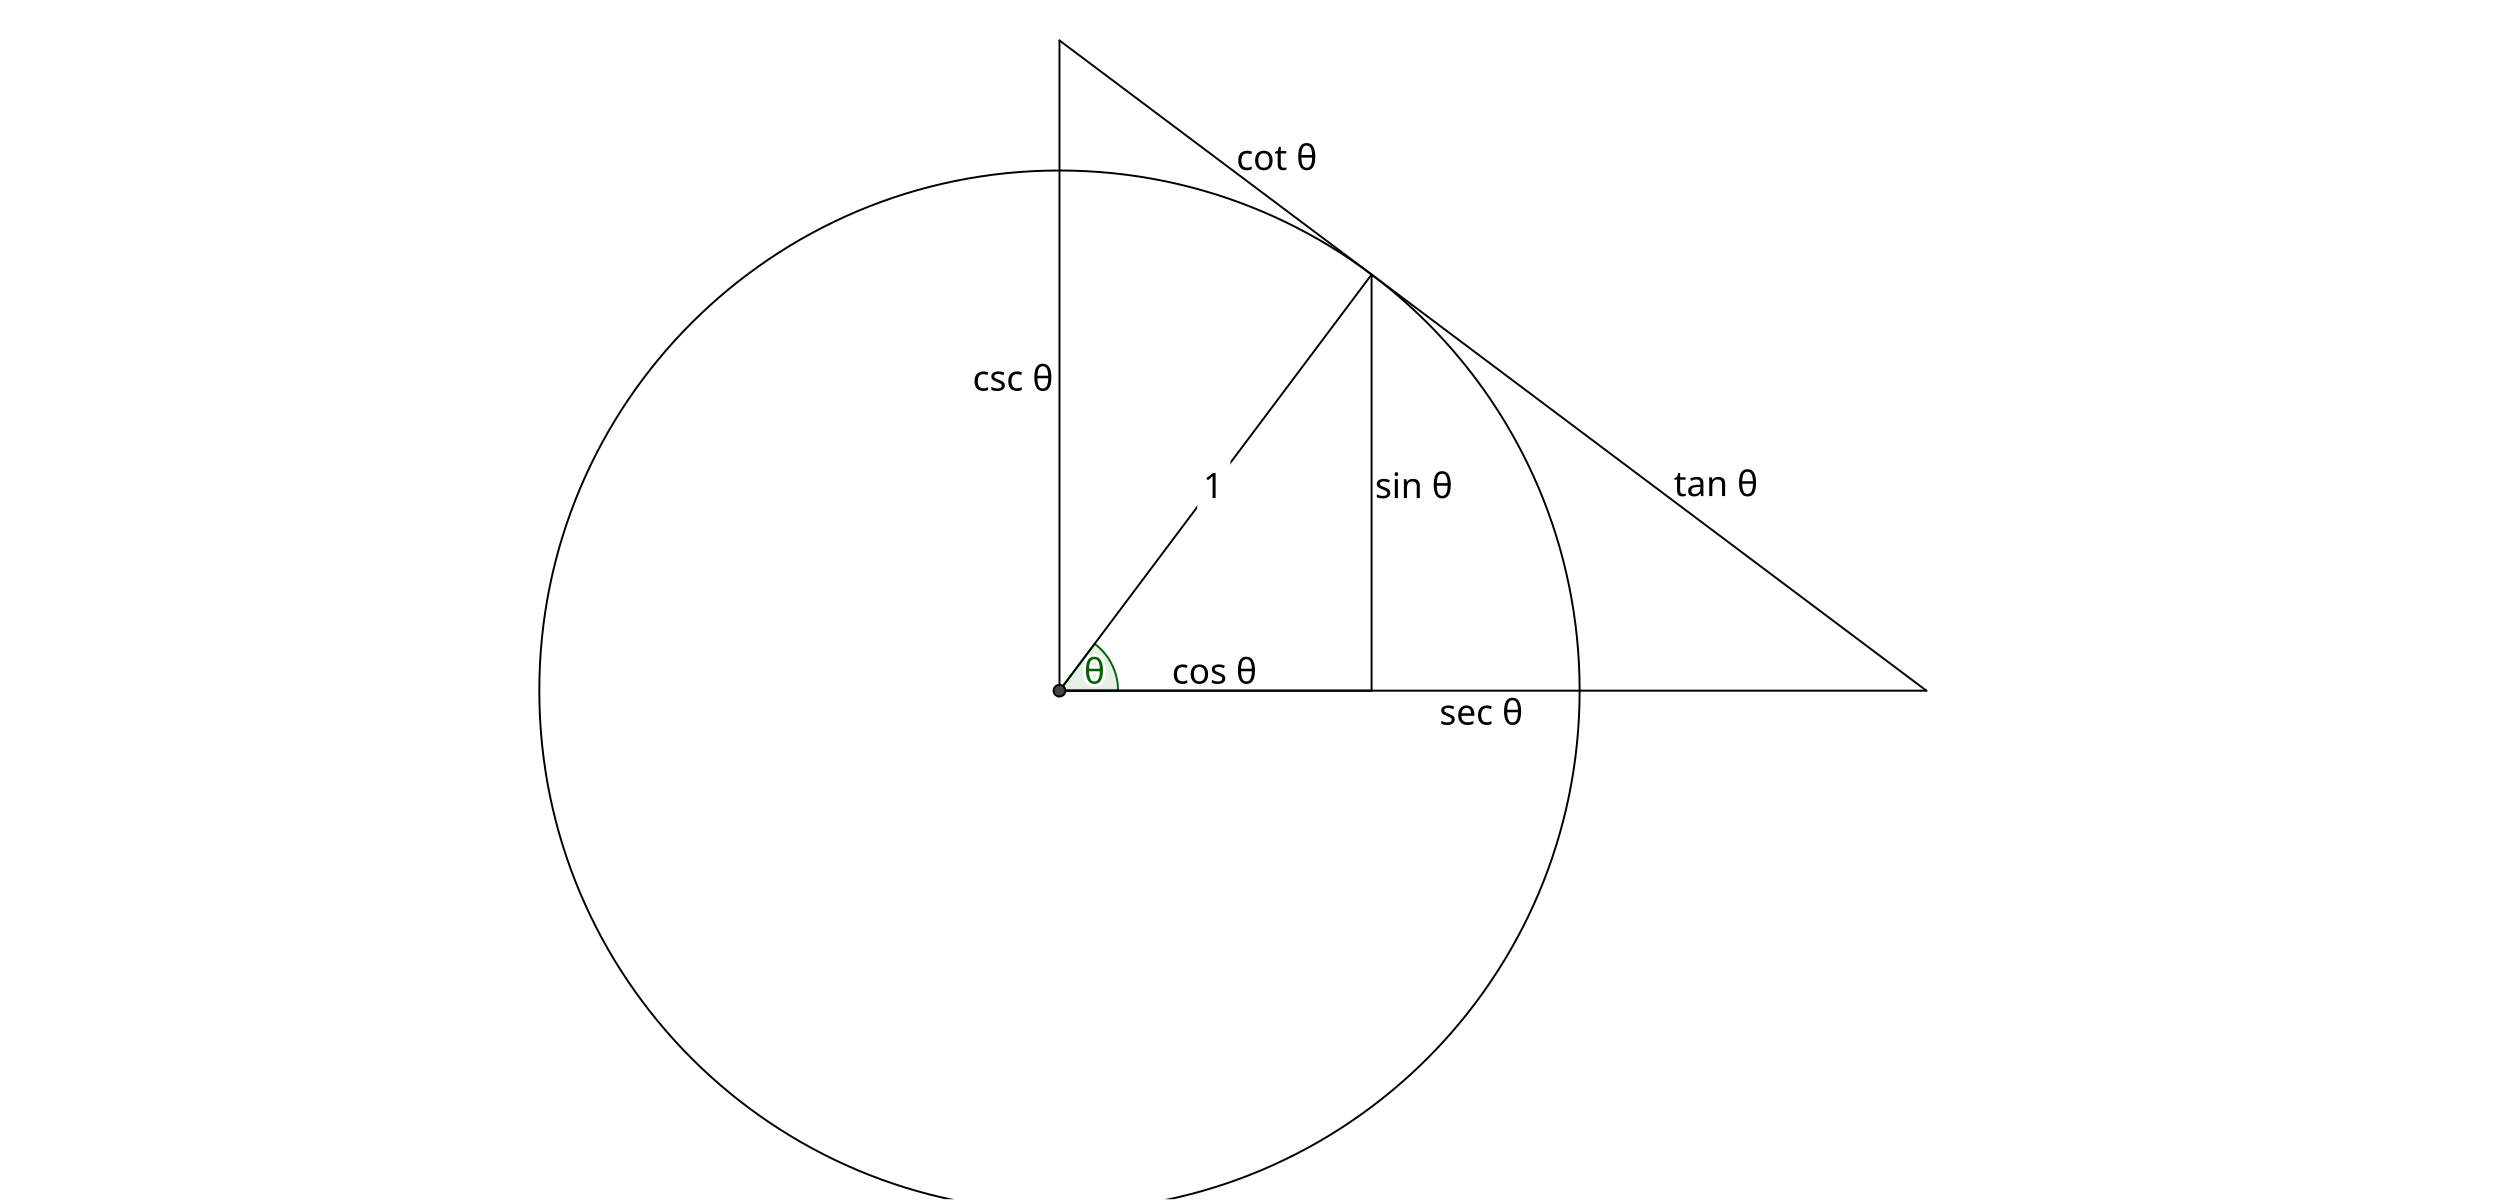
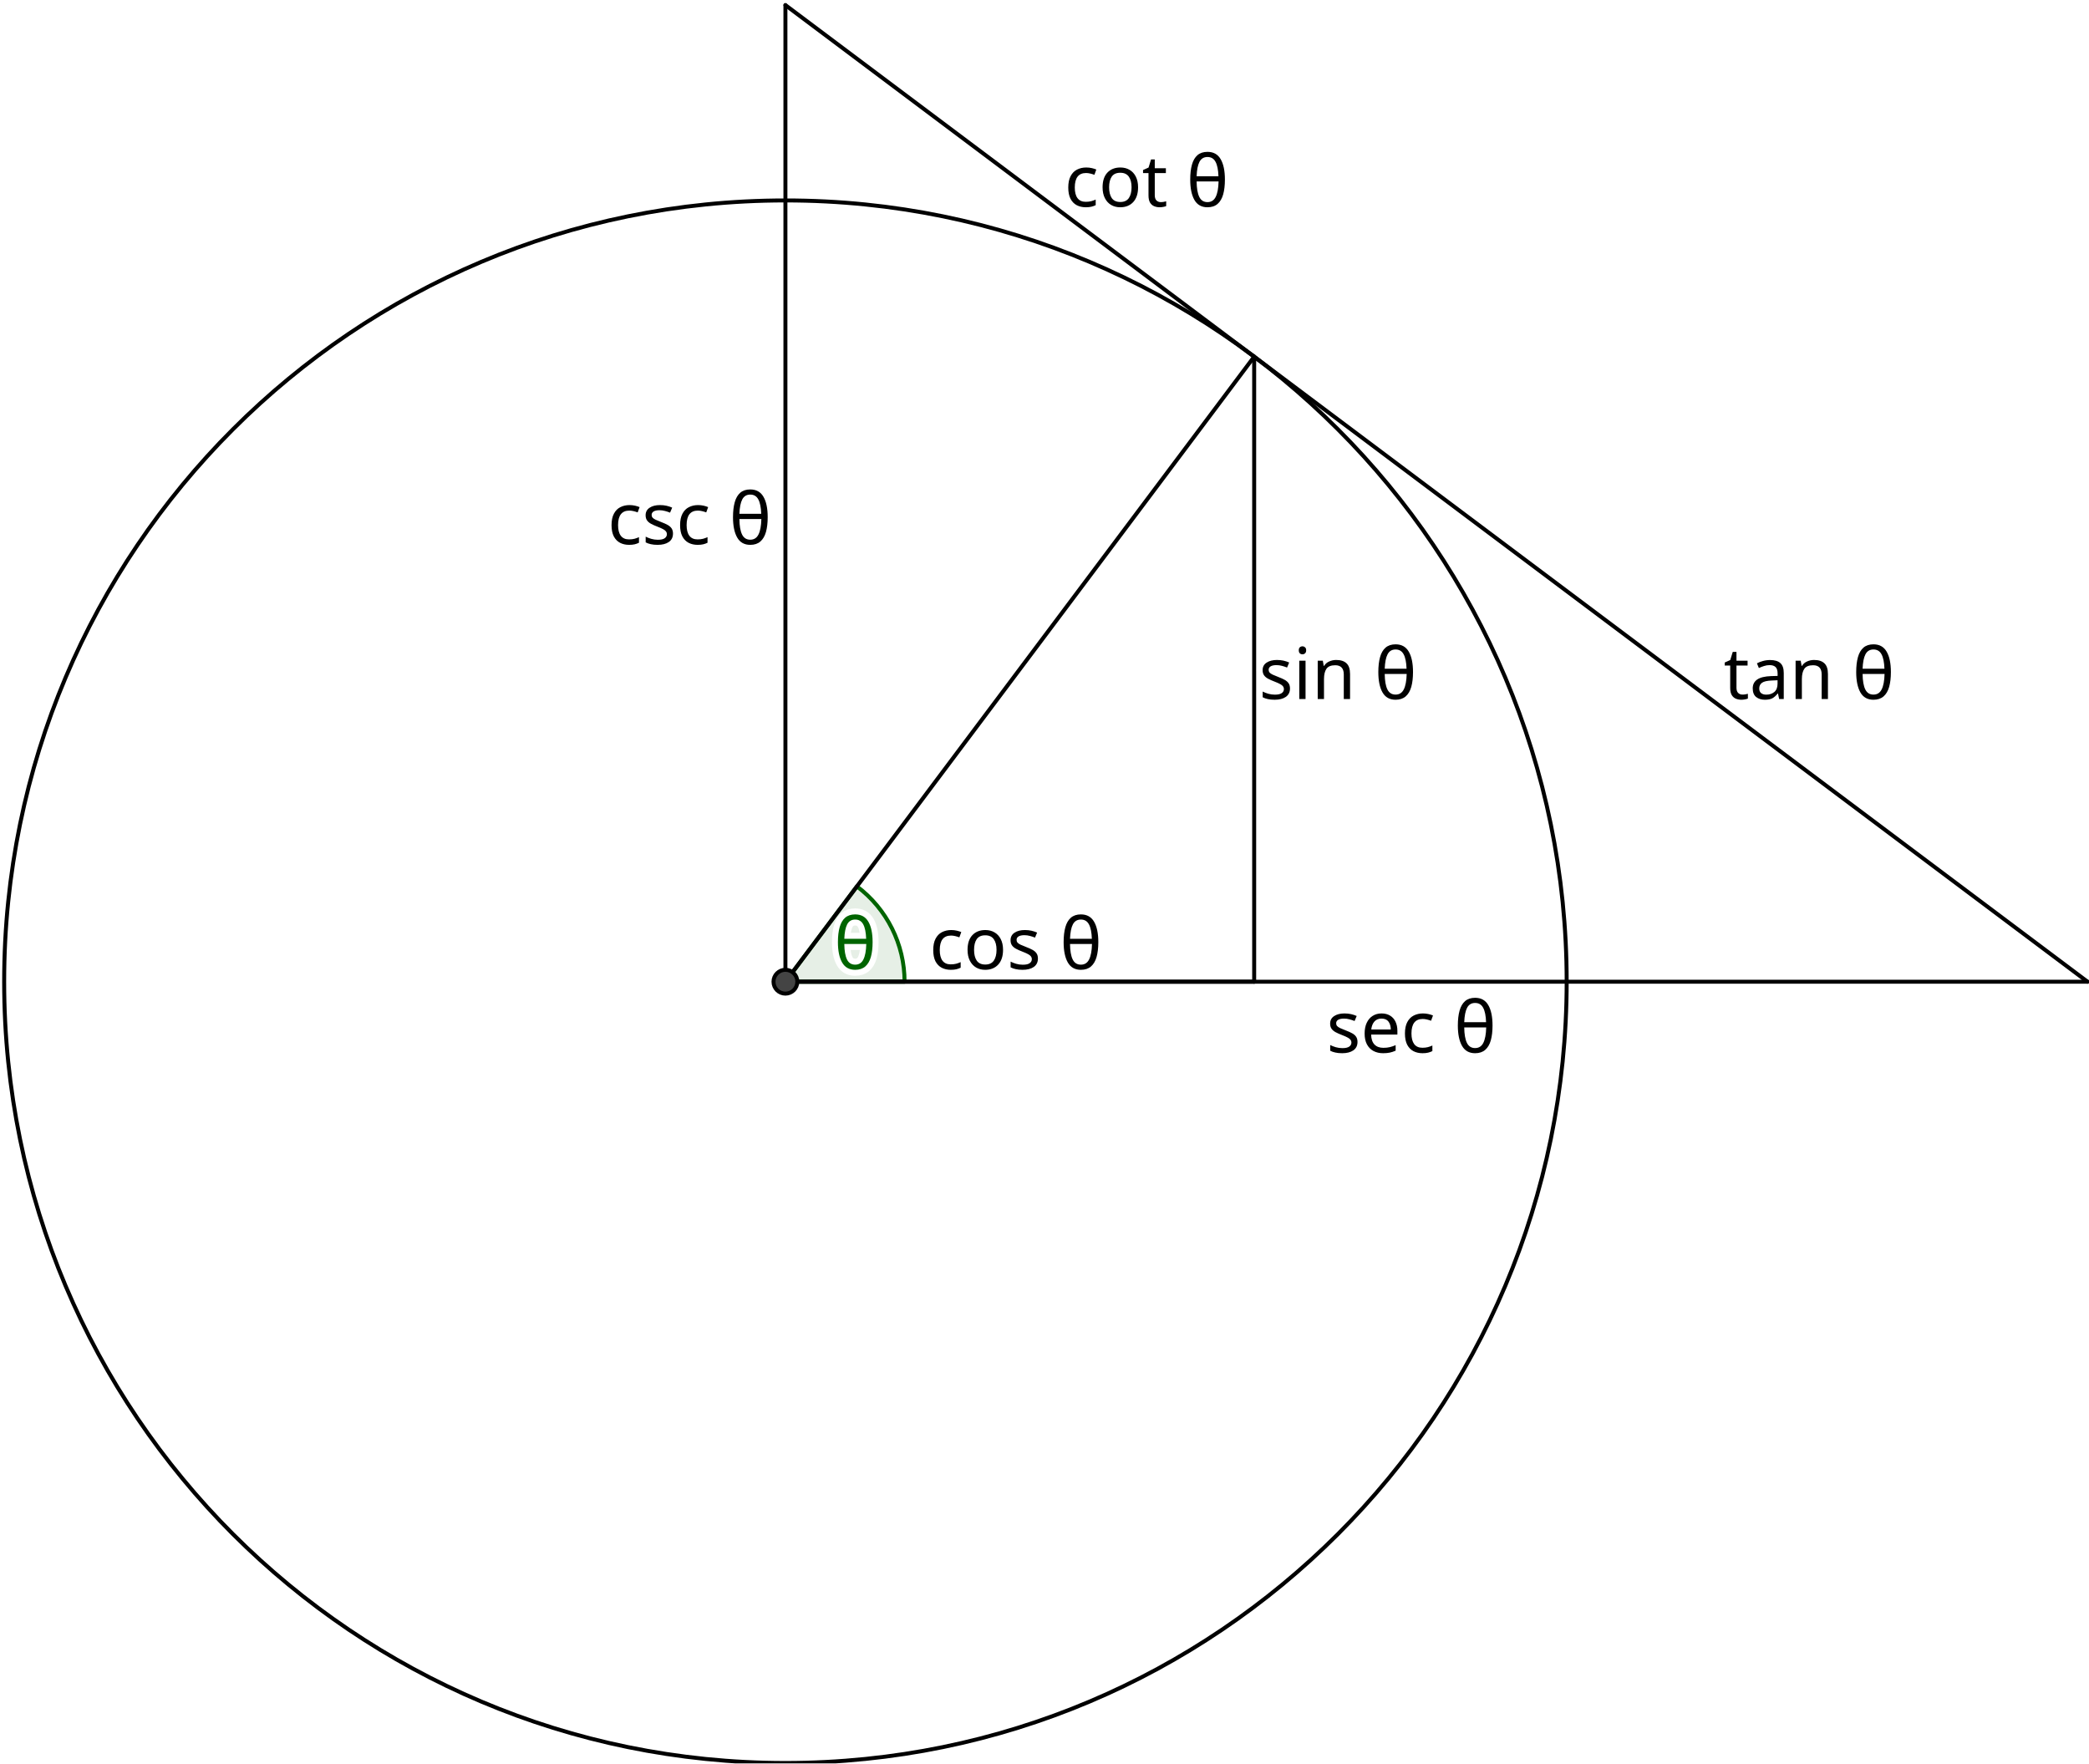
- <svg xmlns="http://www.w3.org/2000/svg" version="1.1" width="1280" height="614">
+ <svg xmlns="http://www.w3.org/2000/svg" version="1.1" width="526" height="444">
  <defs>
-     <clipPath id="SAoOGVEuHRgP">
-       <path fill="none" stroke="none" d=" M 0 0 L 1280 0 L 1280 614 L 0 614 L 0 0 Z" />
+     <clipPath id="VkimabCMuAWU">
+       <path fill="none" stroke="none" d=" M 0 0 L 526 0 L 526 444 L 0 444 L 0 0 Z" />
    </clipPath>
  </defs>
-   <g transform="scale(1,1)" clip-path="url(#SAoOGVEuHRgP)">
+   <g transform="scale(1,1)" clip-path="url(#VkimabCMuAWU)">
    <g>
-       <rect fill="rgb(255,255,255)" stroke="none" x="0" y="0" width="1280" height="614" fill-opacity="1" />
-       <path fill="none" stroke="rgb(0,0,0)" paint-order="fill stroke markers" d=" M 808.772 353.622 C 808.772 500.707 689.536 619.943 542.451 619.943 C 395.365 619.943 276.129 500.707 276.129 353.622 C 276.129 206.536 395.365 87.3 542.451 87.3 C 689.536 87.3 808.772 206.536 808.772 353.622 Z" stroke-opacity="1" stroke-linecap="round" stroke-linejoin="round" stroke-miterlimit="10" />
-       <path fill="rgb(0,100,0)" stroke="none" paint-order="stroke fill markers" d=" M 572.451 353.622 C 572.451 344.179 568.005 335.287 560.451 329.622 L 542.451 353.622 Z" fill-opacity="0.098" />
-       <path fill="none" stroke="rgb(0,100,0)" paint-order="fill stroke markers" d=" M 572.451 353.622 C 572.451 344.179 568.005 335.287 560.451 329.622 L 542.451 353.622 Z" stroke-opacity="1" stroke-linecap="round" stroke-linejoin="round" stroke-miterlimit="10" />
-       <text fill="rgb(0,100,0)" stroke="none" font-family="geogebra-sans-serif, sans-serif" font-size="18px" font-style="normal" font-weight="normal" text-decoration="normal" x="555" y="350" text-anchor="start" dominant-baseline="alphabetic" fill-opacity="1">θ</text>
-       <text fill="none" stroke="rgb(255,255,255)" font-family="geogebra-sans-serif, sans-serif" font-size="18px" font-style="normal" font-weight="normal" text-decoration="normal" x="555" y="350" text-anchor="start" dominant-baseline="alphabetic" stroke-opacity="1" stroke-linejoin="bevel" stroke-miterlimit="10" stroke-width="3">θ</text>
-       <text fill="rgb(0,100,0)" stroke="none" font-family="geogebra-sans-serif, sans-serif" font-size="18px" font-style="normal" font-weight="normal" text-decoration="normal" x="555" y="350" text-anchor="start" dominant-baseline="alphabetic" fill-opacity="1">θ</text>
-       <path fill="none" stroke="rgb(0,0,0)" paint-order="fill stroke markers" d=" M 542.451 353.622 L 702.244 353.622" stroke-opacity="1" stroke-linecap="round" stroke-linejoin="round" stroke-miterlimit="10" />
-       <text fill="rgb(0,0,0)" stroke="none" font-family="geogebra-sans-serif, sans-serif" font-size="18px" font-style="normal" font-weight="normal" text-decoration="normal" x="600" y="350" text-anchor="start" dominant-baseline="alphabetic" fill-opacity="1">cos θ</text>
-       <text fill="none" stroke="rgb(255,255,255)" font-family="geogebra-sans-serif, sans-serif" font-size="18px" font-style="normal" font-weight="normal" text-decoration="normal" x="600" y="350" text-anchor="start" dominant-baseline="alphabetic" stroke-opacity="1" stroke-linejoin="bevel" stroke-miterlimit="10" stroke-width="3">cos θ</text>
-       <text fill="rgb(0,0,0)" stroke="none" font-family="geogebra-sans-serif, sans-serif" font-size="18px" font-style="normal" font-weight="normal" text-decoration="normal" x="600" y="350" text-anchor="start" dominant-baseline="alphabetic" fill-opacity="1">cos θ</text>
-       <path fill="none" stroke="rgb(0,0,0)" paint-order="fill stroke markers" d=" M 542.451 353.622 L 702.244 140.565" stroke-opacity="1" stroke-linecap="round" stroke-linejoin="round" stroke-miterlimit="10" />
-       <path fill="none" stroke="rgb(0,0,0)" paint-order="fill stroke markers" d=" M 702.244 353.622 L 702.244 140.565" stroke-opacity="1" stroke-linecap="round" stroke-linejoin="round" stroke-miterlimit="10" />
-       <text fill="rgb(0,0,0)" stroke="none" font-family="geogebra-sans-serif, sans-serif" font-size="18px" font-style="normal" font-weight="normal" text-decoration="normal" x="704" y="255" text-anchor="start" dominant-baseline="alphabetic" fill-opacity="1">sin θ</text>
-       <text fill="none" stroke="rgb(255,255,255)" font-family="geogebra-sans-serif, sans-serif" font-size="18px" font-style="normal" font-weight="normal" text-decoration="normal" x="704" y="255" text-anchor="start" dominant-baseline="alphabetic" stroke-opacity="1" stroke-linejoin="bevel" stroke-miterlimit="10" stroke-width="3">sin θ</text>
-       <text fill="rgb(0,0,0)" stroke="none" font-family="geogebra-sans-serif, sans-serif" font-size="18px" font-style="normal" font-weight="normal" text-decoration="normal" x="704" y="255" text-anchor="start" dominant-baseline="alphabetic" fill-opacity="1">sin θ</text>
-       <path fill="none" stroke="rgb(0,0,0)" paint-order="fill stroke markers" d=" M 702.244 140.565 L 986.32 353.622" stroke-opacity="1" stroke-linecap="round" stroke-linejoin="round" stroke-miterlimit="10" />
-       <text fill="rgb(0,0,0)" stroke="none" font-family="geogebra-sans-serif, sans-serif" font-size="18px" font-style="normal" font-weight="normal" text-decoration="normal" x="857" y="254" text-anchor="start" dominant-baseline="alphabetic" fill-opacity="1">tan θ</text>
-       <text fill="none" stroke="rgb(255,255,255)" font-family="geogebra-sans-serif, sans-serif" font-size="18px" font-style="normal" font-weight="normal" text-decoration="normal" x="857" y="254" text-anchor="start" dominant-baseline="alphabetic" stroke-opacity="1" stroke-linejoin="bevel" stroke-miterlimit="10" stroke-width="3">tan θ</text>
-       <text fill="rgb(0,0,0)" stroke="none" font-family="geogebra-sans-serif, sans-serif" font-size="18px" font-style="normal" font-weight="normal" text-decoration="normal" x="857" y="254" text-anchor="start" dominant-baseline="alphabetic" fill-opacity="1">tan θ</text>
-       <path fill="none" stroke="rgb(0,0,0)" paint-order="fill stroke markers" d=" M 702.244 140.565 L 542.451 20.72" stroke-opacity="1" stroke-linecap="round" stroke-linejoin="round" stroke-miterlimit="10" />
-       <text fill="rgb(0,0,0)" stroke="none" font-family="geogebra-sans-serif, sans-serif" font-size="18px" font-style="normal" font-weight="normal" text-decoration="normal" x="633" y="87" text-anchor="start" dominant-baseline="alphabetic" fill-opacity="1">cot θ</text>
-       <text fill="none" stroke="rgb(255,255,255)" font-family="geogebra-sans-serif, sans-serif" font-size="18px" font-style="normal" font-weight="normal" text-decoration="normal" x="633" y="87" text-anchor="start" dominant-baseline="alphabetic" stroke-opacity="1" stroke-linejoin="bevel" stroke-miterlimit="10" stroke-width="3">cot θ</text>
-       <text fill="rgb(0,0,0)" stroke="none" font-family="geogebra-sans-serif, sans-serif" font-size="18px" font-style="normal" font-weight="normal" text-decoration="normal" x="633" y="87" text-anchor="start" dominant-baseline="alphabetic" fill-opacity="1">cot θ</text>
-       <path fill="none" stroke="rgb(0,0,0)" paint-order="fill stroke markers" d=" M 542.451 353.622 L 986.32 353.622" stroke-opacity="1" stroke-linecap="round" stroke-linejoin="round" stroke-miterlimit="10" />
-       <text fill="rgb(0,0,0)" stroke="none" font-family="geogebra-sans-serif, sans-serif" font-size="18px" font-style="normal" font-weight="normal" text-decoration="normal" x="737" y="371" text-anchor="start" dominant-baseline="alphabetic" fill-opacity="1">sec θ</text>
-       <text fill="none" stroke="rgb(255,255,255)" font-family="geogebra-sans-serif, sans-serif" font-size="18px" font-style="normal" font-weight="normal" text-decoration="normal" x="737" y="371" text-anchor="start" dominant-baseline="alphabetic" stroke-opacity="1" stroke-linejoin="bevel" stroke-miterlimit="10" stroke-width="3">sec θ</text>
-       <text fill="rgb(0,0,0)" stroke="none" font-family="geogebra-sans-serif, sans-serif" font-size="18px" font-style="normal" font-weight="normal" text-decoration="normal" x="737" y="371" text-anchor="start" dominant-baseline="alphabetic" fill-opacity="1">sec θ</text>
-       <path fill="none" stroke="rgb(0,0,0)" paint-order="fill stroke markers" d=" M 542.451 353.622 L 542.451 20.72" stroke-opacity="1" stroke-linecap="round" stroke-linejoin="round" stroke-miterlimit="10" />
-       <text fill="rgb(0,0,0)" stroke="none" font-family="geogebra-sans-serif, sans-serif" font-size="18px" font-style="normal" font-weight="normal" text-decoration="normal" x="498" y="200" text-anchor="start" dominant-baseline="alphabetic" fill-opacity="1">csc θ</text>
-       <text fill="none" stroke="rgb(255,255,255)" font-family="geogebra-sans-serif, sans-serif" font-size="18px" font-style="normal" font-weight="normal" text-decoration="normal" x="498" y="200" text-anchor="start" dominant-baseline="alphabetic" stroke-opacity="1" stroke-linejoin="bevel" stroke-miterlimit="10" stroke-width="3">csc θ</text>
-       <text fill="rgb(0,0,0)" stroke="none" font-family="geogebra-sans-serif, sans-serif" font-size="18px" font-style="normal" font-weight="normal" text-decoration="normal" x="498" y="200" text-anchor="start" dominant-baseline="alphabetic" fill-opacity="1">csc θ</text>
-       <path fill="rgb(68,68,68)" stroke="none" paint-order="stroke fill markers" d=" M 545.451 353.622 C 545.451 355.279 544.108 356.622 542.451 356.622 C 540.794 356.622 539.451 355.279 539.451 353.622 C 539.451 351.965 540.794 350.622 542.451 350.622 C 544.108 350.622 545.451 351.965 545.451 353.622 Z" fill-opacity="1" />
-       <path fill="none" stroke="rgb(0,0,0)" paint-order="fill stroke markers" d=" M 545.451 353.622 C 545.451 355.279 544.108 356.622 542.451 356.622 C 540.794 356.622 539.451 355.279 539.451 353.622 C 539.451 351.965 540.794 350.622 542.451 350.622 C 544.108 350.622 545.451 351.965 545.451 353.622 Z" stroke-opacity="1" stroke-linecap="round" stroke-linejoin="round" stroke-miterlimit="10" />
-       <path fill="rgb(255,255,255)" stroke="none" paint-order="stroke fill markers" d=" M 613 234 L 630 234 L 630 267 L 613 267 L 613 234 Z" fill-opacity="1" />
-       <text fill="rgb(0,0,0)" stroke="none" font-family="geogebra-sans-serif, sans-serif" font-size="18px" font-style="normal" font-weight="normal" text-decoration="normal" x="616" y="255" text-anchor="start" dominant-baseline="alphabetic" fill-opacity="1">1</text>
+       <rect fill="rgb(255,255,255)" stroke="none" x="0" y="0" width="526" height="444" fill-opacity="1" />
+       <path fill="none" stroke="rgb(0,0,0)" paint-order="fill stroke markers" d=" M 394.481 247.184 C 394.481 355.827 306.409 443.9 197.765 443.9 C 89.122 443.9 1.049 355.827 1.049 247.184 C 1.049 138.541 89.122 50.468 197.765 50.468 C 306.409 50.468 394.481 138.541 394.481 247.184 Z" stroke-opacity="1" stroke-linecap="round" stroke-linejoin="round" stroke-miterlimit="10" />
+       <path fill="rgb(0,100,0)" stroke="none" paint-order="stroke fill markers" d=" M 227.765 247.184 C 227.765 237.741 223.319 228.85 215.765 223.184 L 197.765 247.184 Z" fill-opacity="0.098" />
+       <path fill="none" stroke="rgb(0,100,0)" paint-order="fill stroke markers" d=" M 227.765 247.184 C 227.765 237.741 223.319 228.85 215.765 223.184 L 197.765 247.184 Z" stroke-opacity="1" stroke-linecap="round" stroke-linejoin="round" stroke-miterlimit="10" />
+       <text fill="rgb(0,100,0)" stroke="none" font-family="geogebra-sans-serif, sans-serif" font-size="18px" font-style="normal" font-weight="normal" text-decoration="normal" x="210" y="244" text-anchor="start" dominant-baseline="alphabetic" fill-opacity="1">θ</text>
+       <text fill="none" stroke="rgb(255,255,255)" font-family="geogebra-sans-serif, sans-serif" font-size="18px" font-style="normal" font-weight="normal" text-decoration="normal" x="210" y="244" text-anchor="start" dominant-baseline="alphabetic" stroke-opacity="1" stroke-linejoin="bevel" stroke-miterlimit="10" stroke-width="3">θ</text>
+       <text fill="rgb(0,100,0)" stroke="none" font-family="geogebra-sans-serif, sans-serif" font-size="18px" font-style="normal" font-weight="normal" text-decoration="normal" x="210" y="244" text-anchor="start" dominant-baseline="alphabetic" fill-opacity="1">θ</text>
+       <path fill="none" stroke="rgb(0,0,0)" paint-order="fill stroke markers" d=" M 197.765 247.184 L 315.795 247.184" stroke-opacity="1" stroke-linecap="round" stroke-linejoin="round" stroke-miterlimit="10" />
+       <text fill="rgb(0,0,0)" stroke="none" font-family="geogebra-sans-serif, sans-serif" font-size="18px" font-style="normal" font-weight="normal" text-decoration="normal" x="234" y="244" text-anchor="start" dominant-baseline="alphabetic" fill-opacity="1">cos θ</text>
+       <text fill="none" stroke="rgb(255,255,255)" font-family="geogebra-sans-serif, sans-serif" font-size="18px" font-style="normal" font-weight="normal" text-decoration="normal" x="234" y="244" text-anchor="start" dominant-baseline="alphabetic" stroke-opacity="1" stroke-linejoin="bevel" stroke-miterlimit="10" stroke-width="3">cos θ</text>
+       <text fill="rgb(0,0,0)" stroke="none" font-family="geogebra-sans-serif, sans-serif" font-size="18px" font-style="normal" font-weight="normal" text-decoration="normal" x="234" y="244" text-anchor="start" dominant-baseline="alphabetic" fill-opacity="1">cos θ</text>
+       <path fill="none" stroke="rgb(0,0,0)" paint-order="fill stroke markers" d=" M 197.765 247.184 L 315.795 89.811" stroke-opacity="1" stroke-linecap="round" stroke-linejoin="round" stroke-miterlimit="10" />
+       <path fill="none" stroke="rgb(0,0,0)" paint-order="fill stroke markers" d=" M 315.795 247.184 L 315.795 89.811" stroke-opacity="1" stroke-linecap="round" stroke-linejoin="round" stroke-miterlimit="10" />
+       <text fill="rgb(0,0,0)" stroke="none" font-family="geogebra-sans-serif, sans-serif" font-size="18px" font-style="normal" font-weight="normal" text-decoration="normal" x="317" y="176" text-anchor="start" dominant-baseline="alphabetic" fill-opacity="1">sin θ</text>
+       <text fill="none" stroke="rgb(255,255,255)" font-family="geogebra-sans-serif, sans-serif" font-size="18px" font-style="normal" font-weight="normal" text-decoration="normal" x="317" y="176" text-anchor="start" dominant-baseline="alphabetic" stroke-opacity="1" stroke-linejoin="bevel" stroke-miterlimit="10" stroke-width="3">sin θ</text>
+       <text fill="rgb(0,0,0)" stroke="none" font-family="geogebra-sans-serif, sans-serif" font-size="18px" font-style="normal" font-weight="normal" text-decoration="normal" x="317" y="176" text-anchor="start" dominant-baseline="alphabetic" fill-opacity="1">sin θ</text>
+       <path fill="none" stroke="rgb(0,0,0)" paint-order="fill stroke markers" d=" M 315.795 89.811 L 525.625 247.184" stroke-opacity="1" stroke-linecap="round" stroke-linejoin="round" stroke-miterlimit="10" />
+       <text fill="rgb(0,0,0)" stroke="none" font-family="geogebra-sans-serif, sans-serif" font-size="18px" font-style="normal" font-weight="normal" text-decoration="normal" x="434" y="176" text-anchor="start" dominant-baseline="alphabetic" fill-opacity="1">tan θ</text>
+       <text fill="none" stroke="rgb(255,255,255)" font-family="geogebra-sans-serif, sans-serif" font-size="18px" font-style="normal" font-weight="normal" text-decoration="normal" x="434" y="176" text-anchor="start" dominant-baseline="alphabetic" stroke-opacity="1" stroke-linejoin="bevel" stroke-miterlimit="10" stroke-width="3">tan θ</text>
+       <text fill="rgb(0,0,0)" stroke="none" font-family="geogebra-sans-serif, sans-serif" font-size="18px" font-style="normal" font-weight="normal" text-decoration="normal" x="434" y="176" text-anchor="start" dominant-baseline="alphabetic" fill-opacity="1">tan θ</text>
+       <path fill="none" stroke="rgb(0,0,0)" paint-order="fill stroke markers" d=" M 315.795 89.811 L 197.765 1.289" stroke-opacity="1" stroke-linecap="round" stroke-linejoin="round" stroke-miterlimit="10" />
+       <text fill="rgb(0,0,0)" stroke="none" font-family="geogebra-sans-serif, sans-serif" font-size="18px" font-style="normal" font-weight="normal" text-decoration="normal" x="268" y="52" text-anchor="start" dominant-baseline="alphabetic" fill-opacity="1">cot θ</text>
+       <text fill="none" stroke="rgb(255,255,255)" font-family="geogebra-sans-serif, sans-serif" font-size="18px" font-style="normal" font-weight="normal" text-decoration="normal" x="268" y="52" text-anchor="start" dominant-baseline="alphabetic" stroke-opacity="1" stroke-linejoin="bevel" stroke-miterlimit="10" stroke-width="3">cot θ</text>
+       <text fill="rgb(0,0,0)" stroke="none" font-family="geogebra-sans-serif, sans-serif" font-size="18px" font-style="normal" font-weight="normal" text-decoration="normal" x="268" y="52" text-anchor="start" dominant-baseline="alphabetic" fill-opacity="1">cot θ</text>
+       <path fill="none" stroke="rgb(0,0,0)" paint-order="fill stroke markers" d=" M 197.765 247.184 L 525.625 247.184" stroke-opacity="1" stroke-linecap="round" stroke-linejoin="round" stroke-miterlimit="10" />
+       <text fill="rgb(0,0,0)" stroke="none" font-family="geogebra-sans-serif, sans-serif" font-size="18px" font-style="normal" font-weight="normal" text-decoration="normal" x="334" y="265" text-anchor="start" dominant-baseline="alphabetic" fill-opacity="1">sec θ</text>
+       <text fill="none" stroke="rgb(255,255,255)" font-family="geogebra-sans-serif, sans-serif" font-size="18px" font-style="normal" font-weight="normal" text-decoration="normal" x="334" y="265" text-anchor="start" dominant-baseline="alphabetic" stroke-opacity="1" stroke-linejoin="bevel" stroke-miterlimit="10" stroke-width="3">sec θ</text>
+       <text fill="rgb(0,0,0)" stroke="none" font-family="geogebra-sans-serif, sans-serif" font-size="18px" font-style="normal" font-weight="normal" text-decoration="normal" x="334" y="265" text-anchor="start" dominant-baseline="alphabetic" fill-opacity="1">sec θ</text>
+       <path fill="none" stroke="rgb(0,0,0)" paint-order="fill stroke markers" d=" M 197.765 247.184 L 197.765 1.289" stroke-opacity="1" stroke-linecap="round" stroke-linejoin="round" stroke-miterlimit="10" />
+       <text fill="rgb(0,0,0)" stroke="none" font-family="geogebra-sans-serif, sans-serif" font-size="18px" font-style="normal" font-weight="normal" text-decoration="normal" x="153" y="137" text-anchor="start" dominant-baseline="alphabetic" fill-opacity="1">csc θ</text>
+       <text fill="none" stroke="rgb(255,255,255)" font-family="geogebra-sans-serif, sans-serif" font-size="18px" font-style="normal" font-weight="normal" text-decoration="normal" x="153" y="137" text-anchor="start" dominant-baseline="alphabetic" stroke-opacity="1" stroke-linejoin="bevel" stroke-miterlimit="10" stroke-width="3">csc θ</text>
+       <text fill="rgb(0,0,0)" stroke="none" font-family="geogebra-sans-serif, sans-serif" font-size="18px" font-style="normal" font-weight="normal" text-decoration="normal" x="153" y="137" text-anchor="start" dominant-baseline="alphabetic" fill-opacity="1">csc θ</text>
+       <path fill="rgb(68,68,68)" stroke="none" paint-order="stroke fill markers" d=" M 200.765 247.184 C 200.765 248.841 199.422 250.184 197.765 250.184 C 196.108 250.184 194.765 248.841 194.765 247.184 C 194.765 245.527 196.108 244.184 197.765 244.184 C 199.422 244.184 200.765 245.527 200.765 247.184 Z" fill-opacity="1" />
+       <path fill="none" stroke="rgb(0,0,0)" paint-order="fill stroke markers" d=" M 200.765 247.184 C 200.765 248.841 199.422 250.184 197.765 250.184 C 196.108 250.184 194.765 248.841 194.765 247.184 C 194.765 245.527 196.108 244.184 197.765 244.184 C 199.422 244.184 200.765 245.527 200.765 247.184 Z" stroke-opacity="1" stroke-linecap="round" stroke-linejoin="round" stroke-miterlimit="10" />
    </g>
  </g>
</svg>
